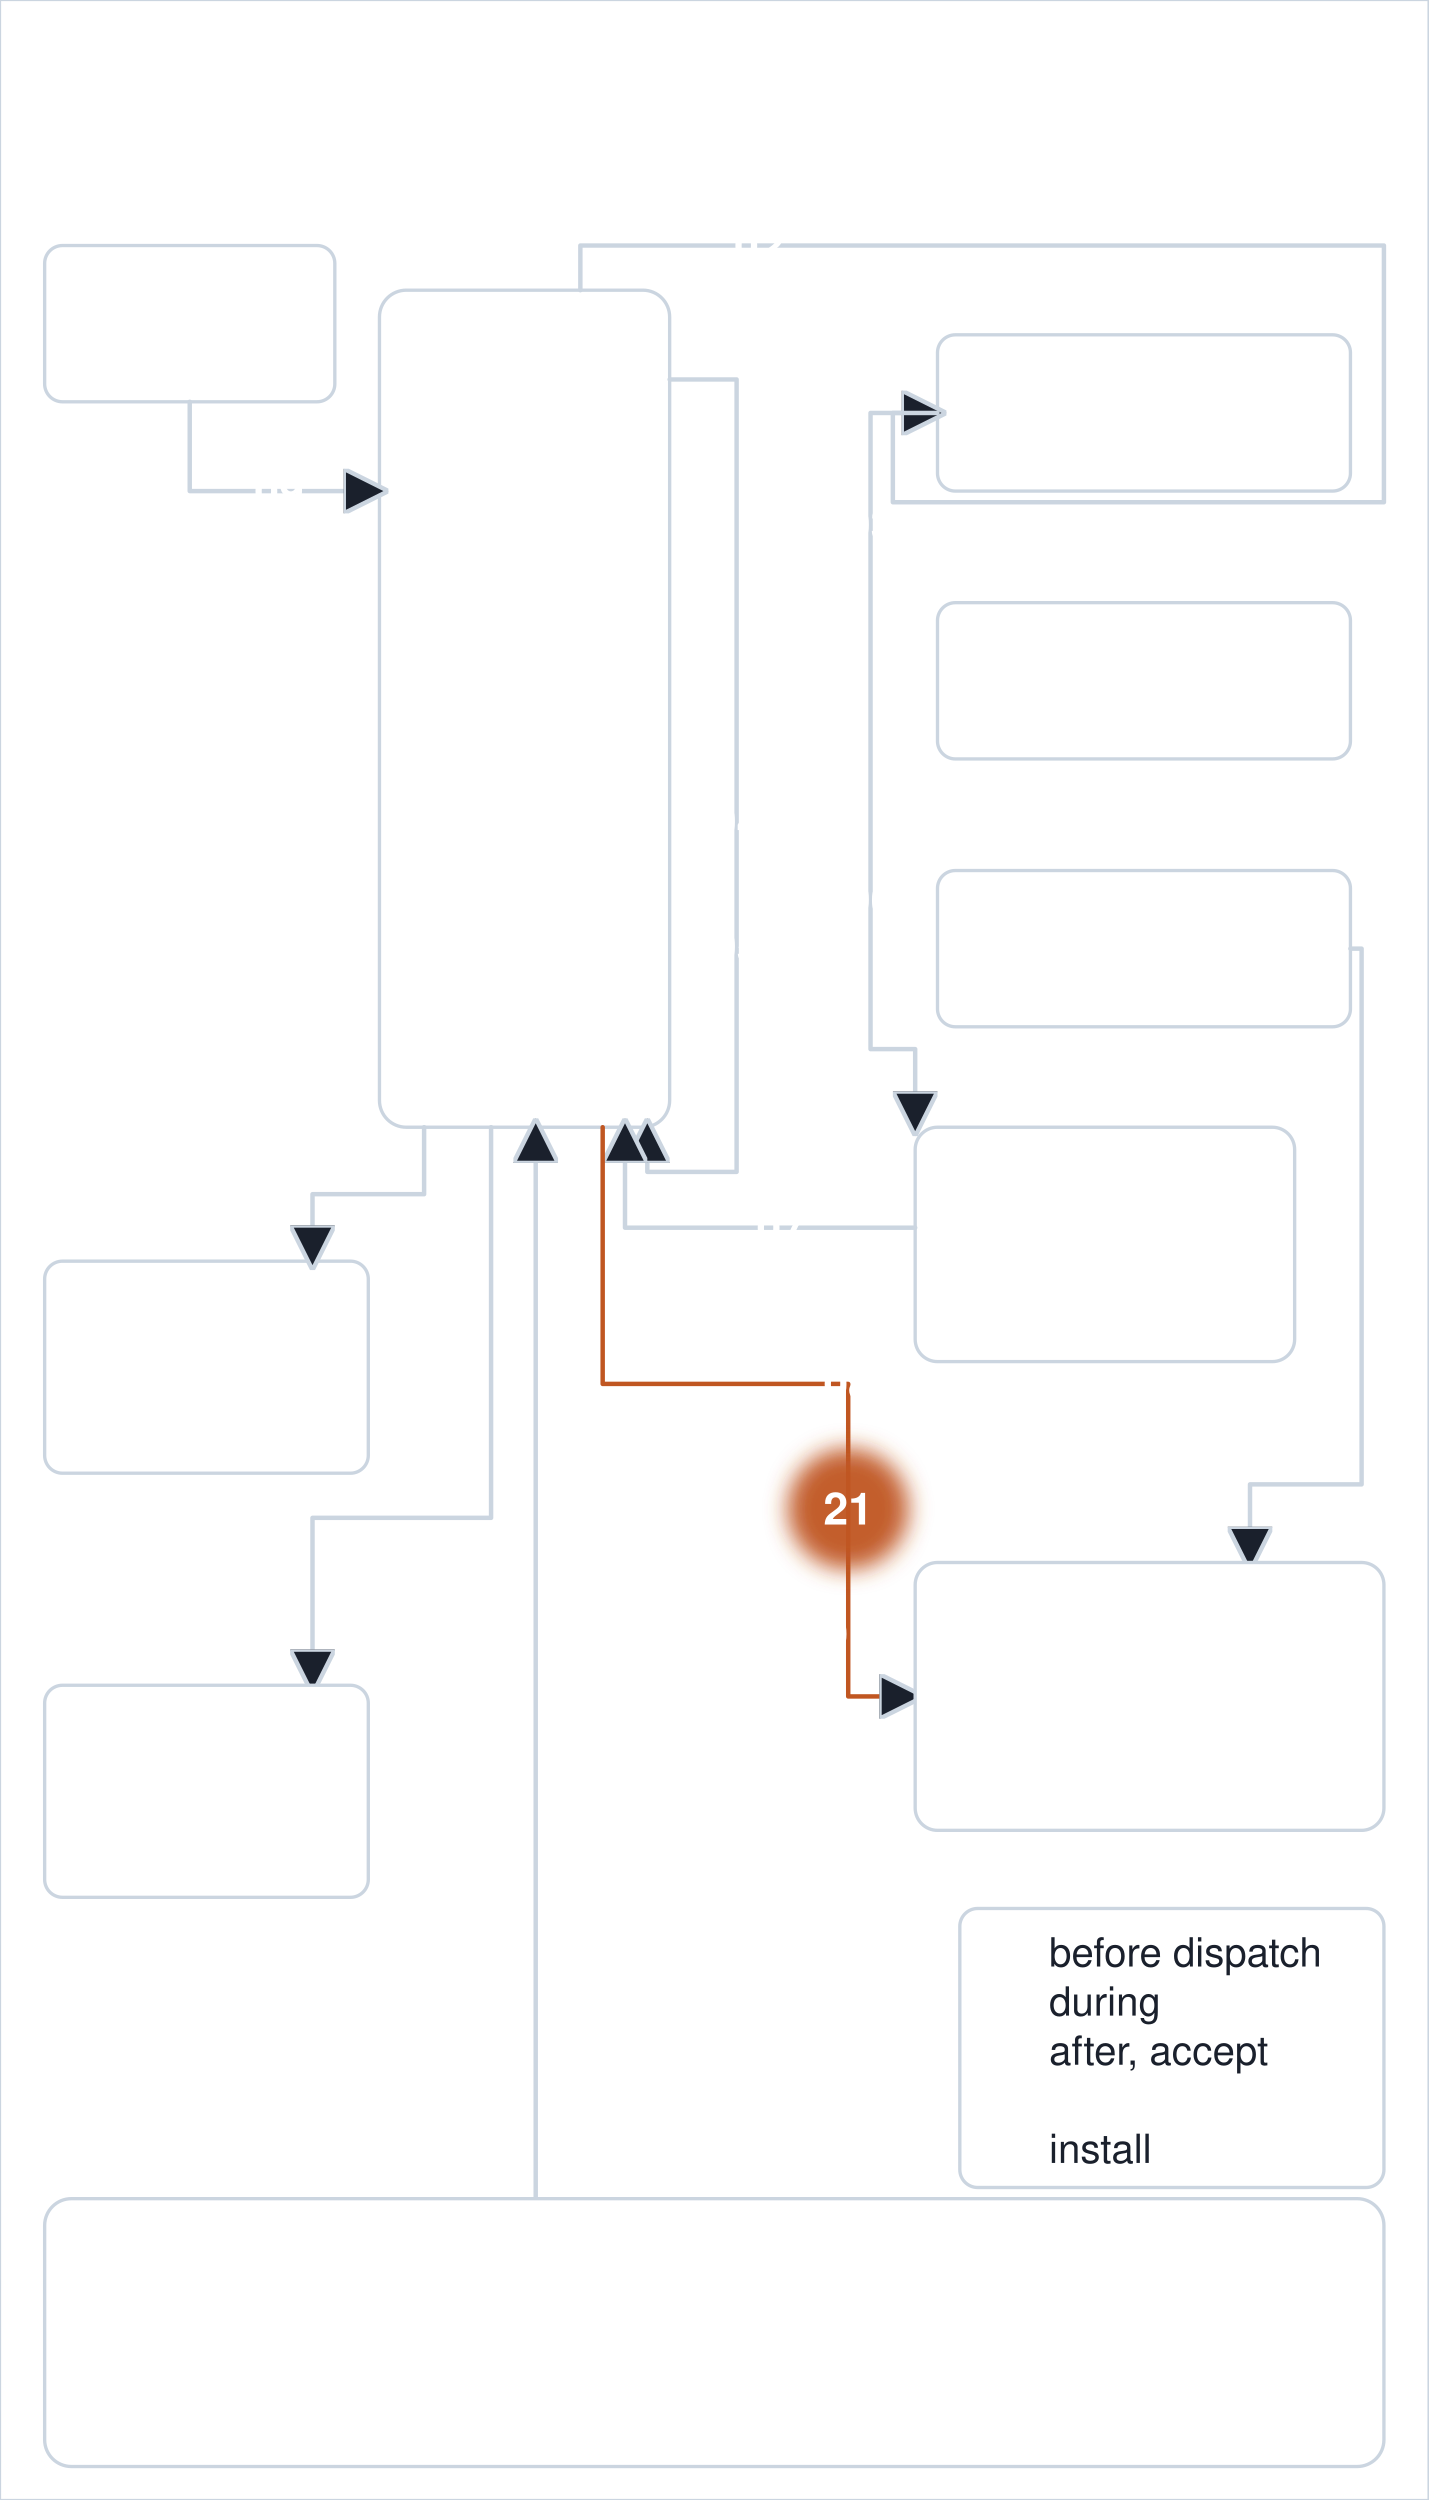
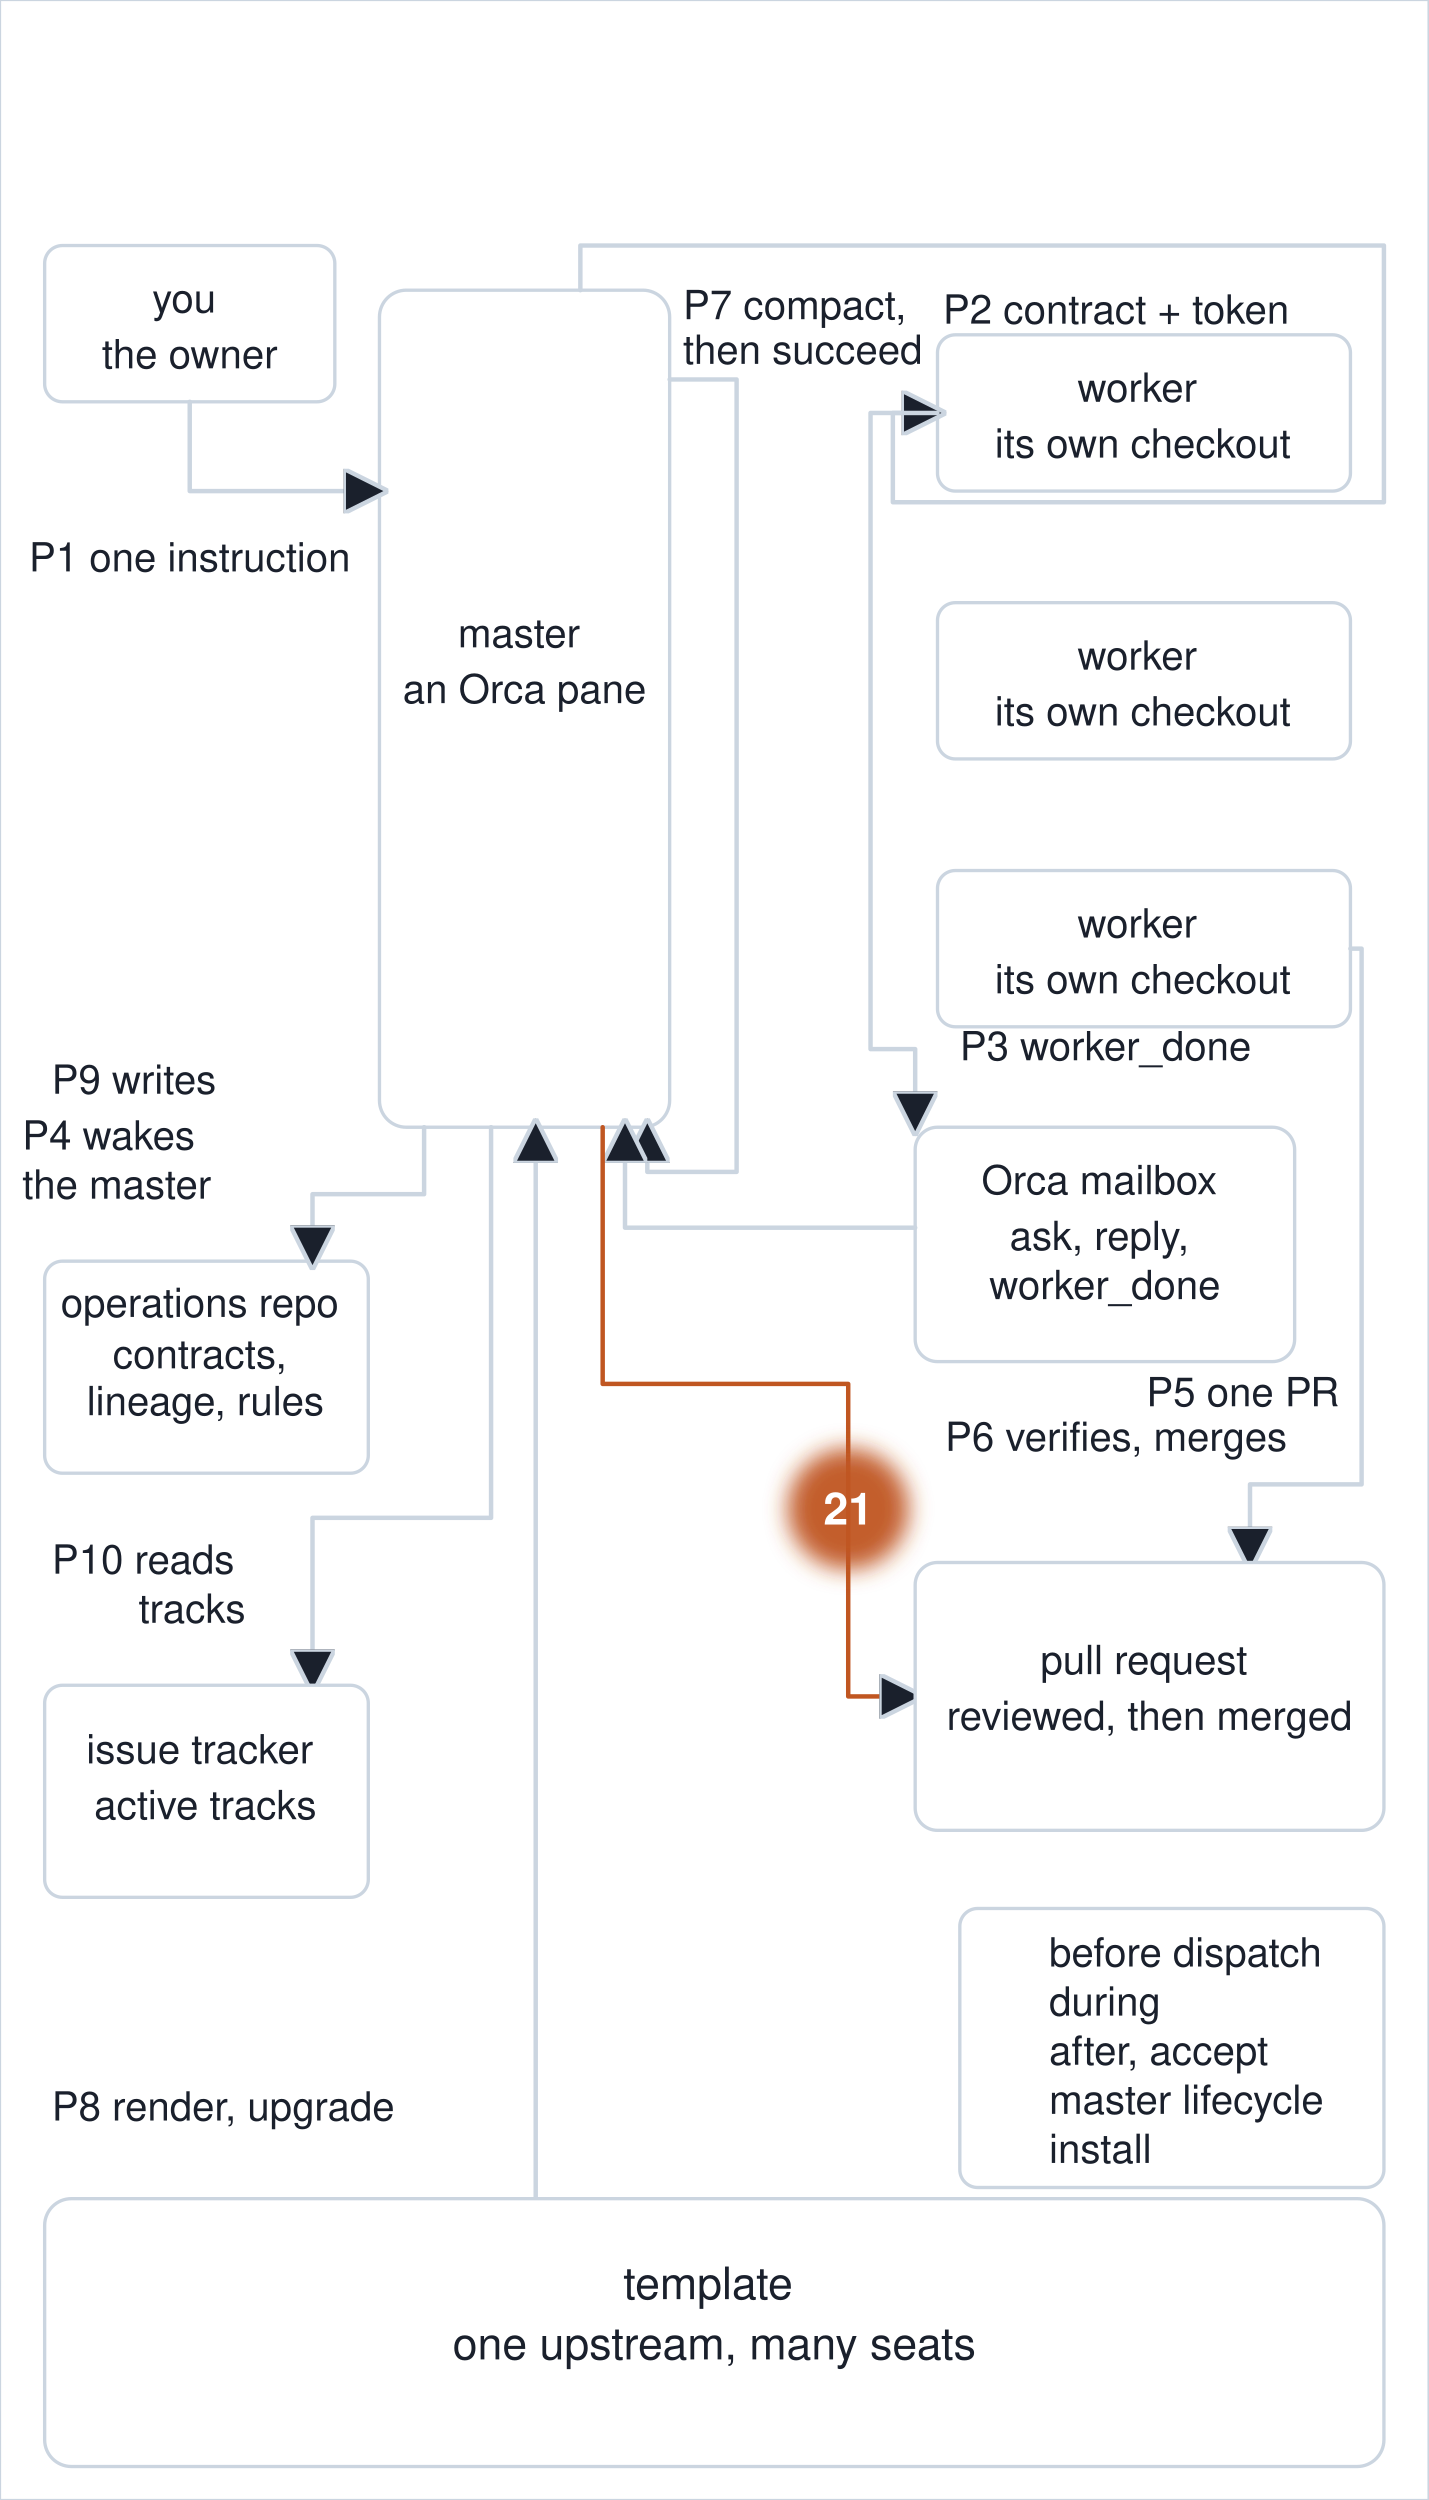
<svg xmlns="http://www.w3.org/2000/svg" width="640" height="1120" viewBox="0 0 640 1120" font-family="Helvetica, Arial, sans-serif">
  <defs>
    <marker id="system-arrow" markerWidth="10" markerHeight="10" refX="8" refY="5" orient="auto">
      <path d="M0,0 L10,5 L0,10 z" fill="#1a202c" stroke="#cbd5e0" />
    </marker>
    <filter id="glow-unit-21" x="-50%" y="-50%" width="200%" height="200%">
      <feGaussianBlur in="SourceGraphic" stdDeviation="5" result="coloredBlur" />
    </filter>
  </defs>
  <rect width="640" height="1120" fill="#ffffff" stroke="#cbd5e0" />
  <rect x="20" y="110" width="130" height="70" rx="8" fill="#ffffff" stroke="#cbd5e0" stroke-width="1.5" />
+   <text x="85" y="140" text-anchor="middle" font-size="18" fill="#1a202c">
+     <tspan x="85" dy="0">you</tspan>
+     <tspan x="85" dy="25">the owner</tspan>
+   </text>
  <rect x="170" y="130" width="130" height="375" rx="12" fill="#ffffff" stroke="#cbd5e0" stroke-width="1.5" />
+   <text x="235" y="290" text-anchor="middle" font-size="18" fill="#1a202c">
+     <tspan x="235" dy="0">master</tspan>
+     <tspan x="235" dy="25">an Orca pane</tspan>
+   </text>
  <rect x="420" y="150" width="185" height="70" rx="8" fill="#ffffff" stroke="#cbd5e0" stroke-width="1.5" />
+   <text x="512" y="180" text-anchor="middle" font-size="18" fill="#1a202c">
+     <tspan x="512" dy="0">worker</tspan>
+     <tspan x="512" dy="25">its own checkout</tspan>
+   </text>
  <rect x="420" y="270" width="185" height="70" rx="8" fill="#ffffff" stroke="#cbd5e0" stroke-width="1.5" />
+   <text x="512" y="300" text-anchor="middle" font-size="18" fill="#1a202c">
+     <tspan x="512" dy="0">worker</tspan>
+     <tspan x="512" dy="25">its own checkout</tspan>
+   </text>
  <rect x="420" y="390" width="185" height="70" rx="8" fill="#ffffff" stroke="#cbd5e0" stroke-width="1.5" />
+   <text x="512" y="420" text-anchor="middle" font-size="18" fill="#1a202c">
+     <tspan x="512" dy="0">worker</tspan>
+     <tspan x="512" dy="25">its own checkout</tspan>
+   </text>
  <path id="P1" d="M85 180 V220 H170" fill="none" stroke="#cbd5e0" stroke-width="2" stroke-linejoin="round" stroke-linecap="round" marker-end="url(#system-arrow)" />
-   <text x="125" y="227" text-anchor="middle" font-size="20" font-weight="bold" fill="#ffffff">09</text>
+   <text x="85" y="256" text-anchor="middle" font-size="18" fill="#1a202c">P1 one instruction</text>
  <path id="P2" d="M260 130 V110 H620 V225 H400 V185 H420" fill="none" stroke="#cbd5e0" stroke-width="2" stroke-linejoin="round" stroke-linecap="round" marker-end="url(#system-arrow)" />
-   <text x="340" y="117" text-anchor="middle" font-size="20" font-weight="bold" fill="#ffffff">02</text>
+   <text x="500" y="145" text-anchor="middle" font-size="18" fill="#1a202c">P2 contract + token</text>
  <path id="P7" d="M300 170 H330 V525 H290 V505" fill="none" stroke="#cbd5e0" stroke-width="2" stroke-linejoin="round" stroke-linecap="round" marker-end="url(#system-arrow)" />
-   <text x="330" y="375" text-anchor="middle" font-size="20" font-weight="bold" fill="#ffffff">04</text>
-   <text x="330" y="431" text-anchor="middle" font-size="20" font-weight="bold" fill="#ffffff">05</text>
+   <text x="306" y="143" text-anchor="start" font-size="18" fill="#1a202c">
+     <tspan x="306" dy="0">P7 compact,</tspan>
+     <tspan x="306" dy="20">then succeed</tspan>
+   </text>
  <path id="P3" d="M420 185 H390 V470 H410 V505" fill="none" stroke="#cbd5e0" stroke-width="2" stroke-linejoin="round" stroke-linecap="round" marker-end="url(#system-arrow)" />
-   <text x="390" y="242" text-anchor="middle" font-size="20" font-weight="bold" fill="#ffffff">03</text>
-   <text x="390" y="410" text-anchor="middle" font-size="20" font-weight="bold" fill="#ffffff">06</text>
+   <text x="430" y="475" text-anchor="start" font-size="18" fill="#1a202c">P3 worker_done</text>
  <rect x="410" y="505" width="170" height="105" rx="10" fill="#ffffff" stroke="#cbd5e0" stroke-width="1.5" />
+   <text x="495" y="535" text-anchor="middle" font-size="18" fill="#1a202c">
+     <tspan x="495" dy="0">Orca mailbox</tspan>
+     <tspan x="495" dy="25">ask, reply,</tspan>
+     <tspan x="495" dy="22">worker_done</tspan>
+   </text>
  <path id="P4" d="M410 550 H280 V505" fill="none" stroke="#cbd5e0" stroke-width="2" stroke-linejoin="round" stroke-linecap="round" marker-end="url(#system-arrow)" />
-   <text x="350" y="557" text-anchor="middle" font-size="20" font-weight="bold" fill="#ffffff">07</text>
+   <text x="10" y="515" text-anchor="start" font-size="18" fill="#1a202c">
+     <tspan x="10" dy="0">P4 wakes</tspan>
+     <tspan x="10" dy="22">the master</tspan>
+   </text>
  <path id="P5" d="M605 425 H610 V665 H560 V700" fill="none" stroke="#cbd5e0" stroke-width="2" stroke-linejoin="round" stroke-linecap="round" marker-end="url(#system-arrow)" />
+   <text x="600" y="630" text-anchor="end" font-size="18" fill="#1a202c">P5 one PR</text>
  <path id="P6" d="M270 505 V620 H380 V760 H410" fill="none" stroke="#c05621" stroke-width="2" stroke-linejoin="round" stroke-linecap="round" marker-end="url(#system-arrow)" />
-   <text x="380" y="627" text-anchor="middle" font-size="20" font-weight="bold" fill="#ffffff">08</text>
+   <text x="500" y="650" text-anchor="middle" font-size="18" fill="#1a202c">P6 verifies, merges</text>
  <circle id="check-21" cx="380" cy="676" r="26" fill="#c05621" stroke="#c05621" stroke-width="2" fill-opacity="0.95" filter="url(#glow-unit-21)" />
  <text x="380" y="683" text-anchor="middle" font-size="20" font-weight="bold" fill="#ffffff">21</text>
-   <text x="380" y="739" text-anchor="middle" font-size="20" font-weight="bold" fill="#ffffff">01</text>
  <rect x="20" y="565" width="145" height="95" rx="8" fill="#ffffff" stroke="#cbd5e0" stroke-width="1.5" />
+   <text x="92" y="590" text-anchor="middle" font-size="18" fill="#1a202c">
+     <tspan x="92" dy="0">operations repo</tspan>
+     <tspan x="92" dy="23">contracts,</tspan>
+     <tspan x="92" dy="21">lineage, rules</tspan>
+   </text>
  <path id="P9" d="M190 505 V535 H140 V565" fill="none" stroke="#cbd5e0" stroke-width="2" stroke-linejoin="round" stroke-linecap="round" marker-end="url(#system-arrow)" />
+   <text x="60" y="490" text-anchor="middle" font-size="18" fill="#1a202c">P9 writes</text>
  <path id="P10" d="M220 505 V680 H140 V755" fill="none" stroke="#cbd5e0" stroke-width="2" stroke-linejoin="round" stroke-linecap="round" marker-end="url(#system-arrow)" />
+   <text x="110" y="705" text-anchor="end" font-size="18" fill="#1a202c">
+     <tspan x="110" dy="0">P10 reads</tspan>
+     <tspan x="110" dy="22">tracks</tspan>
+   </text>
  <rect x="20" y="755" width="145" height="95" rx="8" fill="#ffffff" stroke="#cbd5e0" stroke-width="1.5" />
+   <text x="92" y="790" text-anchor="middle" font-size="18" fill="#1a202c">
+     <tspan x="92" dy="0">issue tracker</tspan>
+     <tspan x="92" dy="25">active tracks</tspan>
+   </text>
  <rect x="410" y="700" width="210" height="120" rx="10" fill="#ffffff" stroke="#cbd5e0" stroke-width="1.5" />
+   <text x="515" y="750" text-anchor="middle" font-size="18" fill="#1a202c">
+     <tspan x="515" dy="0">pull request</tspan>
+     <tspan x="515" dy="25">reviewed, then merged</tspan>
+   </text>
  <path id="P8" d="M240 985 V505" fill="none" stroke="#cbd5e0" stroke-width="2" stroke-linejoin="round" stroke-linecap="round" marker-end="url(#system-arrow)" />
+   <text x="100" y="950" text-anchor="middle" font-size="18" fill="#1a202c">P8 render, upgrade</text>
  <rect x="430" y="855" width="190" height="125" rx="8" fill="#ffffff" stroke="#cbd5e0" stroke-width="1.5" />
  <text x="470" y="881" font-size="18" fill="#1a202c">before dispatch</text>
  <text x="470" y="903" font-size="18" fill="#1a202c">during</text>
  <text x="470" y="925" font-size="18" fill="#1a202c">after, accept</text>
+   <text x="470" y="947" font-size="18" fill="#1a202c">master lifecycle</text>
  <text x="470" y="969" font-size="18" fill="#1a202c">install</text>
  <rect x="20" y="985" width="600" height="120" rx="12" fill="#ffffff" stroke="#cbd5e0" stroke-width="1.5" />
+   <text x="320" y="1030" text-anchor="middle" font-size="20" fill="#1a202c">
+     <tspan x="320" dy="0">template</tspan>
+     <tspan x="320" dy="27">one upstream, many seats</tspan>
+   </text>
</svg>
